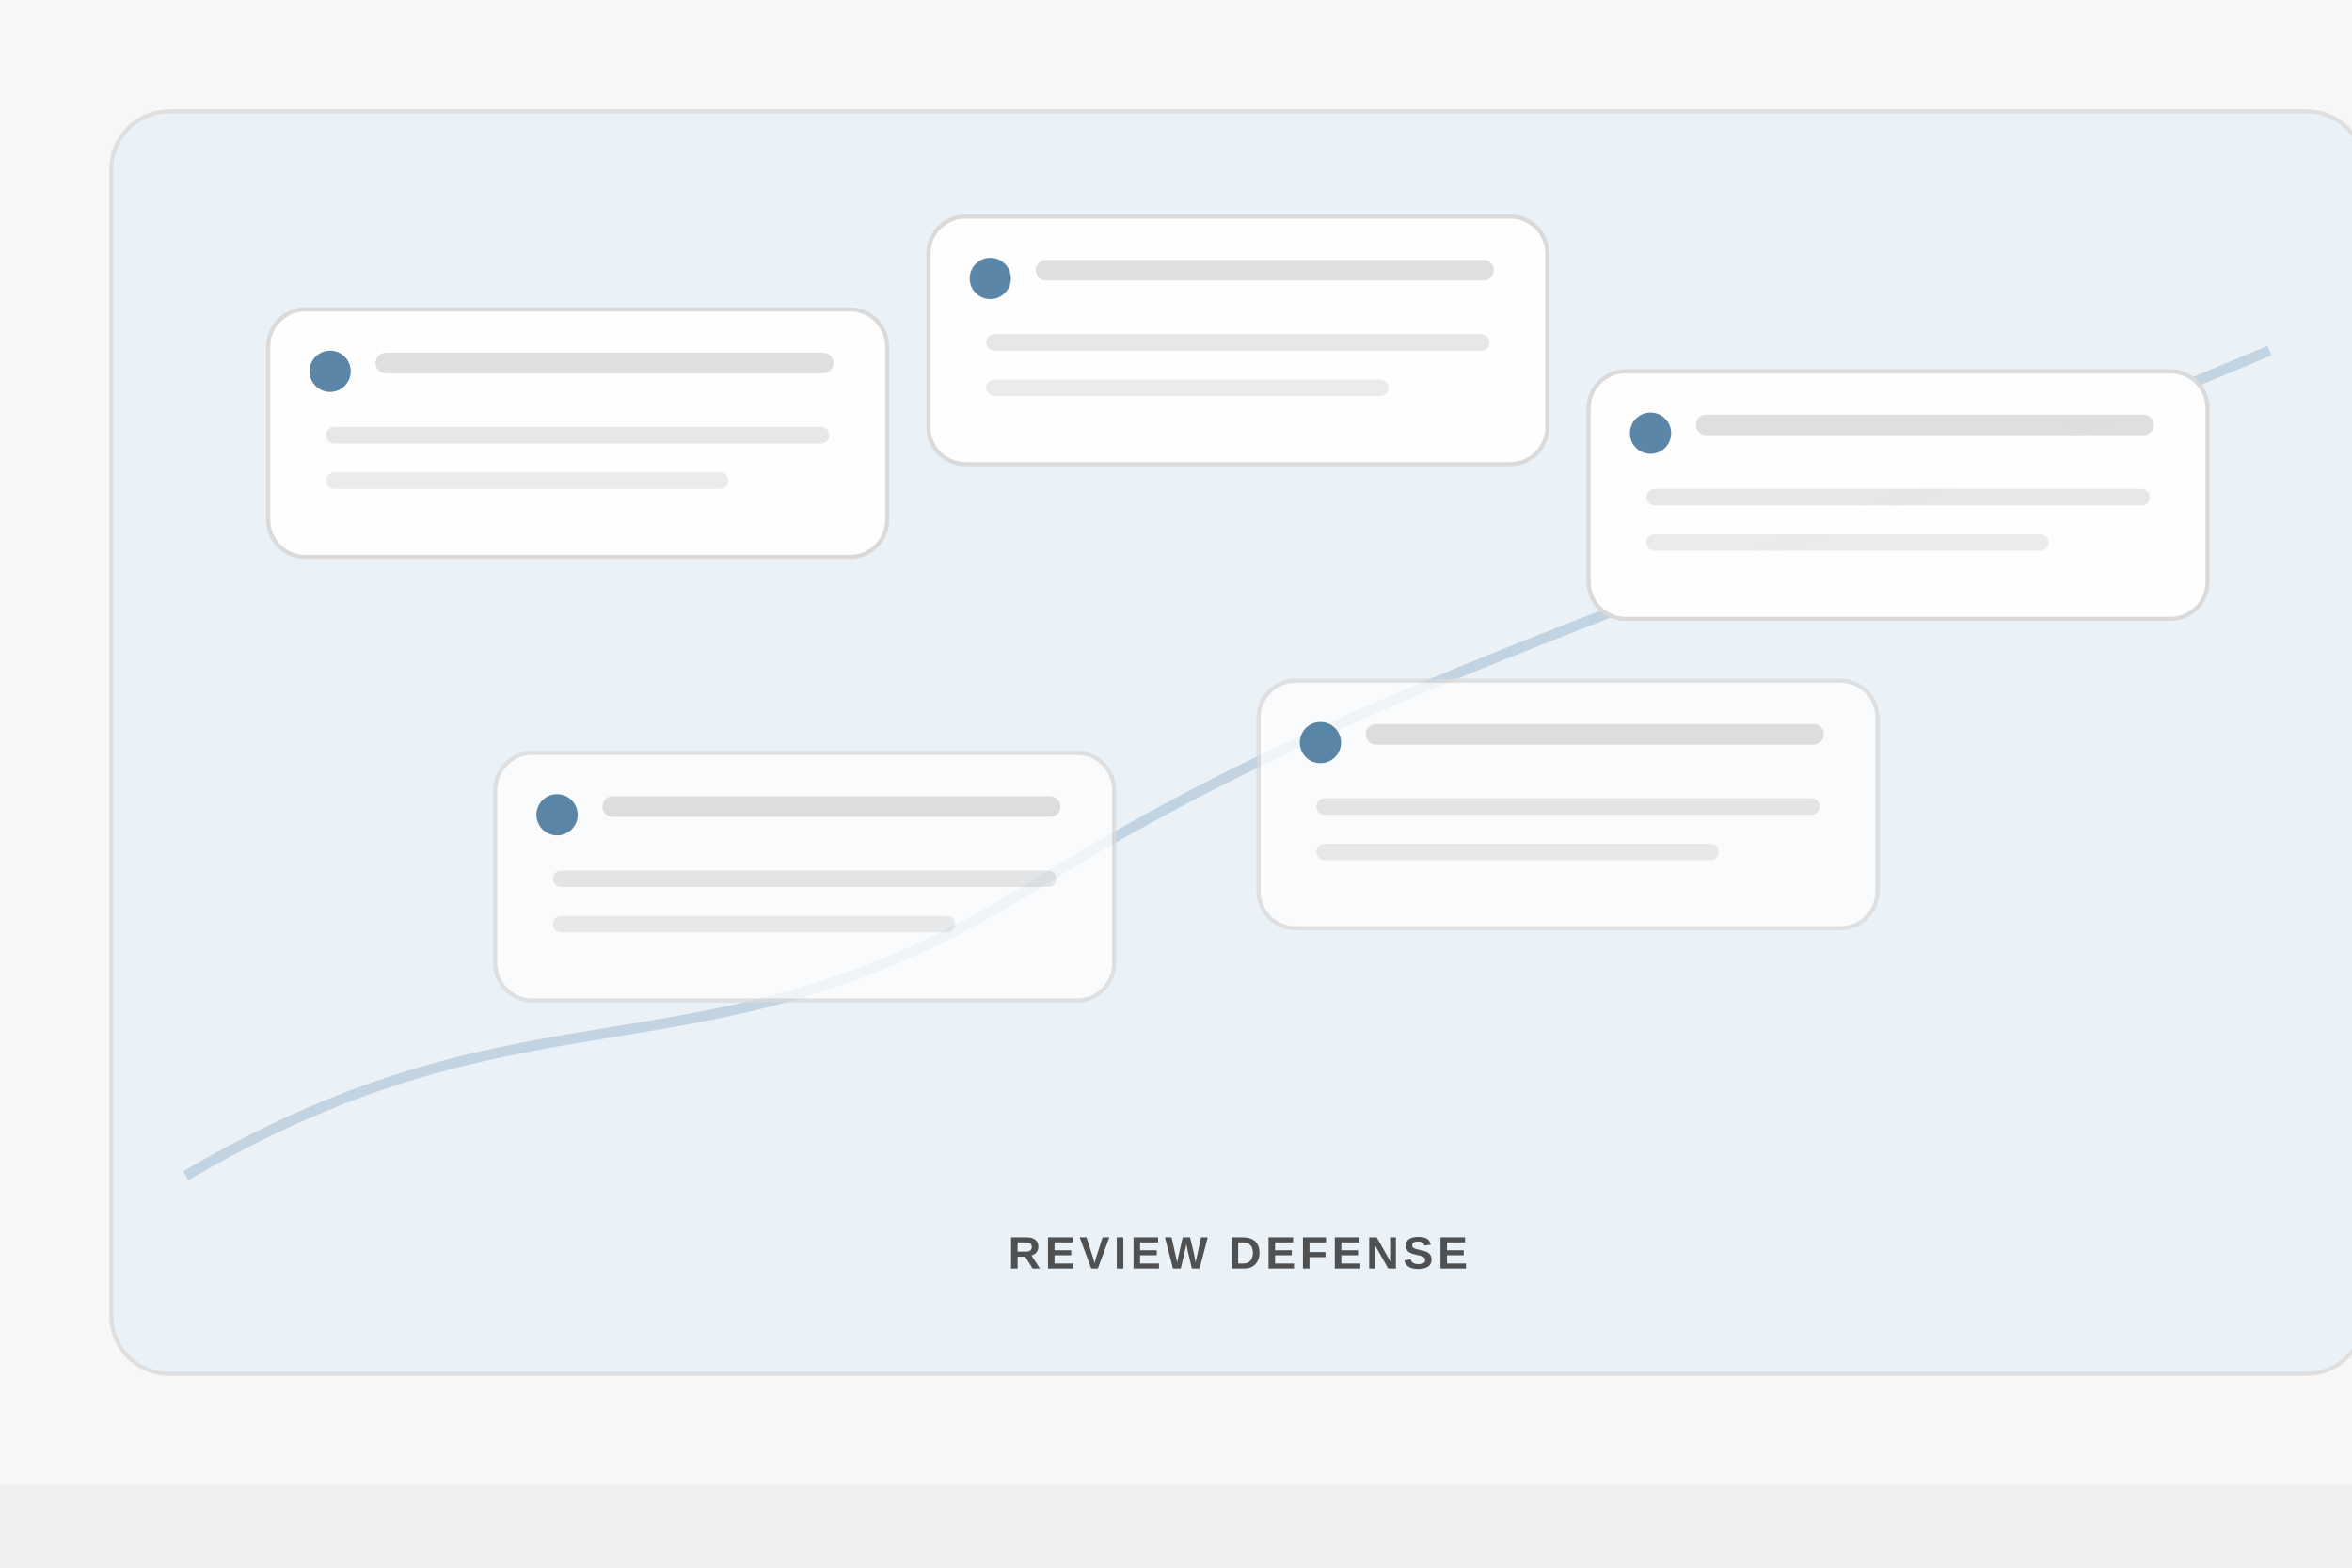
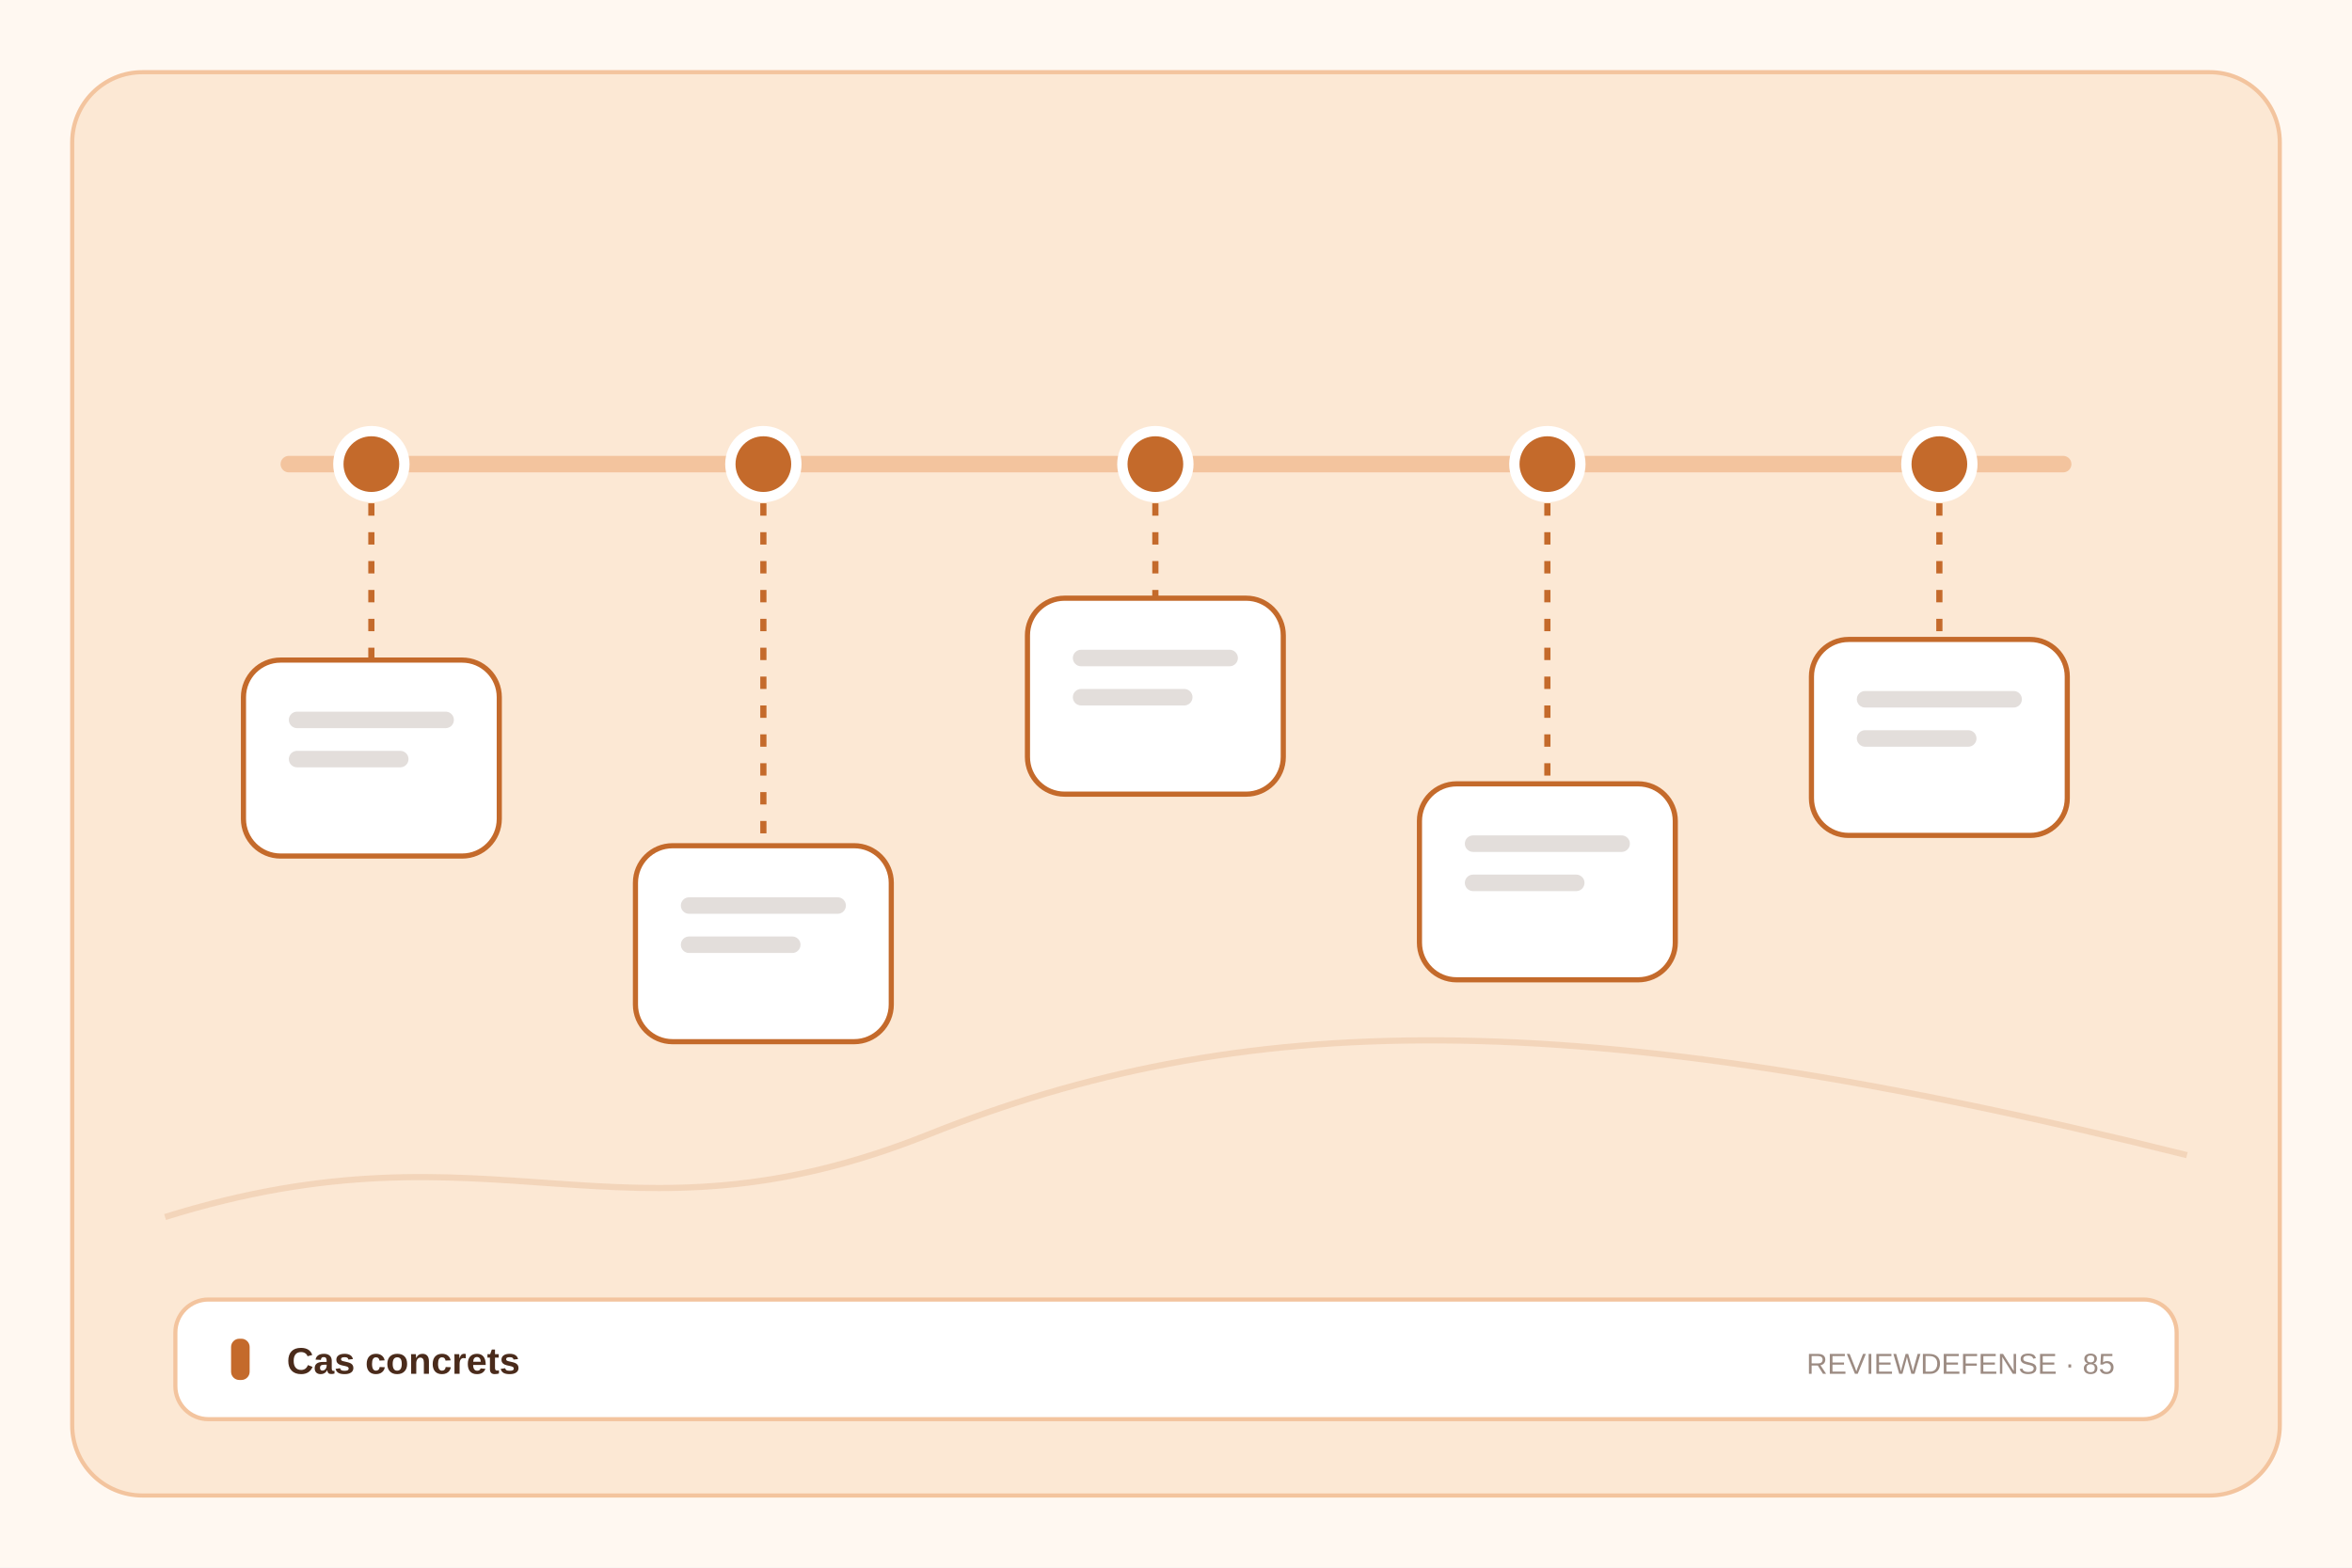
- <svg xmlns="http://www.w3.org/2000/svg" role="img" aria-label="Illustration : quelles preuves conserver lorsqu un avis para t frauduleux" width="1140" height="760" viewBox="0 0 1140 760" preserveAspectRatio="xMidYMid meet">
-   <rect width="1200" height="720" fill="#f7f7f7" />
-   <rect x="54" y="54" width="1092" height="612" rx="28" fill="#eaf1f7" stroke="#dfdfdf" stroke-width="2" />
-   <path d="M90 570 C260 470 340 530 500 430 S790 300 1100 170" fill="none" stroke="#326891" stroke-width="5" opacity=".22" />
-   <rect x="130" y="150" width="300" height="120" rx="18" fill="white" stroke="#d9d9d9" stroke-width="2" opacity="0.95" />
-   <circle cx="160" cy="180" r="10" fill="#326891" opacity=".8" />
-   <rect x="182" y="171" width="222" height="10" rx="5" fill="#121212" opacity=".13" />
-   <rect x="158" y="207" width="244" height="8" rx="4" fill="#121212" opacity=".10" />
-   <rect x="158" y="229" width="195" height="8" rx="4" fill="#121212" opacity=".08" />
-   <rect x="450" y="105" width="300" height="120" rx="18" fill="white" stroke="#d9d9d9" stroke-width="2" opacity="0.95" />
-   <circle cx="480" cy="135" r="10" fill="#326891" opacity=".8" />
-   <rect x="502" y="126" width="222" height="10" rx="5" fill="#121212" opacity=".13" />
-   <rect x="478" y="162" width="244" height="8" rx="4" fill="#121212" opacity=".10" />
-   <rect x="478" y="184" width="195" height="8" rx="4" fill="#121212" opacity=".08" />
-   <rect x="770" y="180" width="300" height="120" rx="18" fill="white" stroke="#d9d9d9" stroke-width="2" opacity="0.95" />
-   <circle cx="800" cy="210" r="10" fill="#326891" opacity=".8" />
-   <rect x="822" y="201" width="222" height="10" rx="5" fill="#121212" opacity=".13" />
-   <rect x="798" y="237" width="244" height="8" rx="4" fill="#121212" opacity=".10" />
-   <rect x="798" y="259" width="195" height="8" rx="4" fill="#121212" opacity=".08" />
-   <rect x="240" y="365" width="300" height="120" rx="18" fill="white" stroke="#d9d9d9" stroke-width="2" opacity="0.75" />
-   <circle cx="270" cy="395" r="10" fill="#326891" opacity=".8" />
-   <rect x="292" y="386" width="222" height="10" rx="5" fill="#121212" opacity=".13" />
-   <rect x="268" y="422" width="244" height="8" rx="4" fill="#121212" opacity=".10" />
-   <rect x="268" y="444" width="195" height="8" rx="4" fill="#121212" opacity=".08" />
-   <rect x="610" y="330" width="300" height="120" rx="18" fill="white" stroke="#d9d9d9" stroke-width="2" opacity="0.75" />
-   <circle cx="640" cy="360" r="10" fill="#326891" opacity=".8" />
-   <rect x="662" y="351" width="222" height="10" rx="5" fill="#121212" opacity=".13" />
-   <rect x="638" y="387" width="244" height="8" rx="4" fill="#121212" opacity=".10" />
-   <rect x="638" y="409" width="195" height="8" rx="4" fill="#121212" opacity=".08" />
-   <text x="600" y="615" text-anchor="middle" font-family="Arial, Helvetica, sans-serif" font-size="22" font-weight="700" letter-spacing="2" fill="#121212" opacity=".72">REVIEW DEFENSE</text>
+ <svg xmlns="http://www.w3.org/2000/svg" role="img" aria-labelledby="title desc" width="1140" height="760" viewBox="0 0 1140 760" preserveAspectRatio="xMidYMid meet">
+   <rect width="1140" height="760" fill="#FFF8F1" />
+   <rect x="35" y="35" width="1070" height="690" rx="34" fill="#FCE8D4" stroke="#F3C49E" stroke-width="2" />
+   <path d="M80 590C240 540 300 610 450 550S760 485 1060 560" stroke="#C46A2B" stroke-width="3" opacity=".15" fill="none" />
+   <path d="M140 225H1000" stroke="#F3C49E" stroke-width="8" stroke-linecap="round" />
+   <circle cx="180" cy="225" r="16" fill="#C46A2B" stroke="#fff" stroke-width="5" />
+   <path d="M180 244v76" stroke="#C46A2B" stroke-width="3" stroke-dasharray="6 8" />
+   <rect x="118" y="320" width="124" height="95" rx="18" fill="#fff" stroke="#C46A2B" stroke-width="2.5" />
+   <rect x="140" y="345" width="80" height="8" rx="4" fill="#4A2B1B" opacity=".16" />
+   <rect x="140" y="364" width="58" height="8" rx="4" fill="#4A2B1B" opacity=".16" />
+   <circle cx="370" cy="225" r="16" fill="#C46A2B" stroke="#fff" stroke-width="5" />
+   <path d="M370 244v166" stroke="#C46A2B" stroke-width="3" stroke-dasharray="6 8" />
+   <rect x="308" y="410" width="124" height="95" rx="18" fill="#fff" stroke="#C46A2B" stroke-width="2.5" />
+   <rect x="330" y="435" width="80" height="8" rx="4" fill="#4A2B1B" opacity=".16" />
+   <rect x="330" y="454" width="58" height="8" rx="4" fill="#4A2B1B" opacity=".16" />
+   <circle cx="560" cy="225" r="16" fill="#C46A2B" stroke="#fff" stroke-width="5" />
+   <path d="M560 244v46" stroke="#C46A2B" stroke-width="3" stroke-dasharray="6 8" />
+   <rect x="498" y="290" width="124" height="95" rx="18" fill="#fff" stroke="#C46A2B" stroke-width="2.5" />
+   <rect x="520" y="315" width="80" height="8" rx="4" fill="#4A2B1B" opacity=".16" />
+   <rect x="520" y="334" width="58" height="8" rx="4" fill="#4A2B1B" opacity=".16" />
+   <circle cx="750" cy="225" r="16" fill="#C46A2B" stroke="#fff" stroke-width="5" />
+   <path d="M750 244v136" stroke="#C46A2B" stroke-width="3" stroke-dasharray="6 8" />
+   <rect x="688" y="380" width="124" height="95" rx="18" fill="#fff" stroke="#C46A2B" stroke-width="2.5" />
+   <rect x="710" y="405" width="80" height="8" rx="4" fill="#4A2B1B" opacity=".16" />
+   <rect x="710" y="424" width="58" height="8" rx="4" fill="#4A2B1B" opacity=".16" />
+   <circle cx="940" cy="225" r="16" fill="#C46A2B" stroke="#fff" stroke-width="5" />
+   <path d="M940 244v66" stroke="#C46A2B" stroke-width="3" stroke-dasharray="6 8" />
+   <rect x="878" y="310" width="124" height="95" rx="18" fill="#fff" stroke="#C46A2B" stroke-width="2.5" />
+   <rect x="900" y="335" width="80" height="8" rx="4" fill="#4A2B1B" opacity=".16" />
+   <rect x="900" y="354" width="58" height="8" rx="4" fill="#4A2B1B" opacity=".16" />
+   <rect x="85" y="630" width="970" height="58" rx="16" fill="#fff" stroke="#F3C49E" stroke-width="2" />
+   <rect x="112" y="649" width="9" height="20" rx="4" fill="#C46A2B" />
+   <text x="139" y="666" font-family="Arial,sans-serif" font-size="18" font-weight="700" fill="#4A2B1B">Cas concrets</text>
+   <text x="1025" y="666" text-anchor="end" font-family="Arial,sans-serif" font-size="14" fill="#4A2B1B" opacity=".55">REVIEWDEFENSE · 85</text>
</svg>
